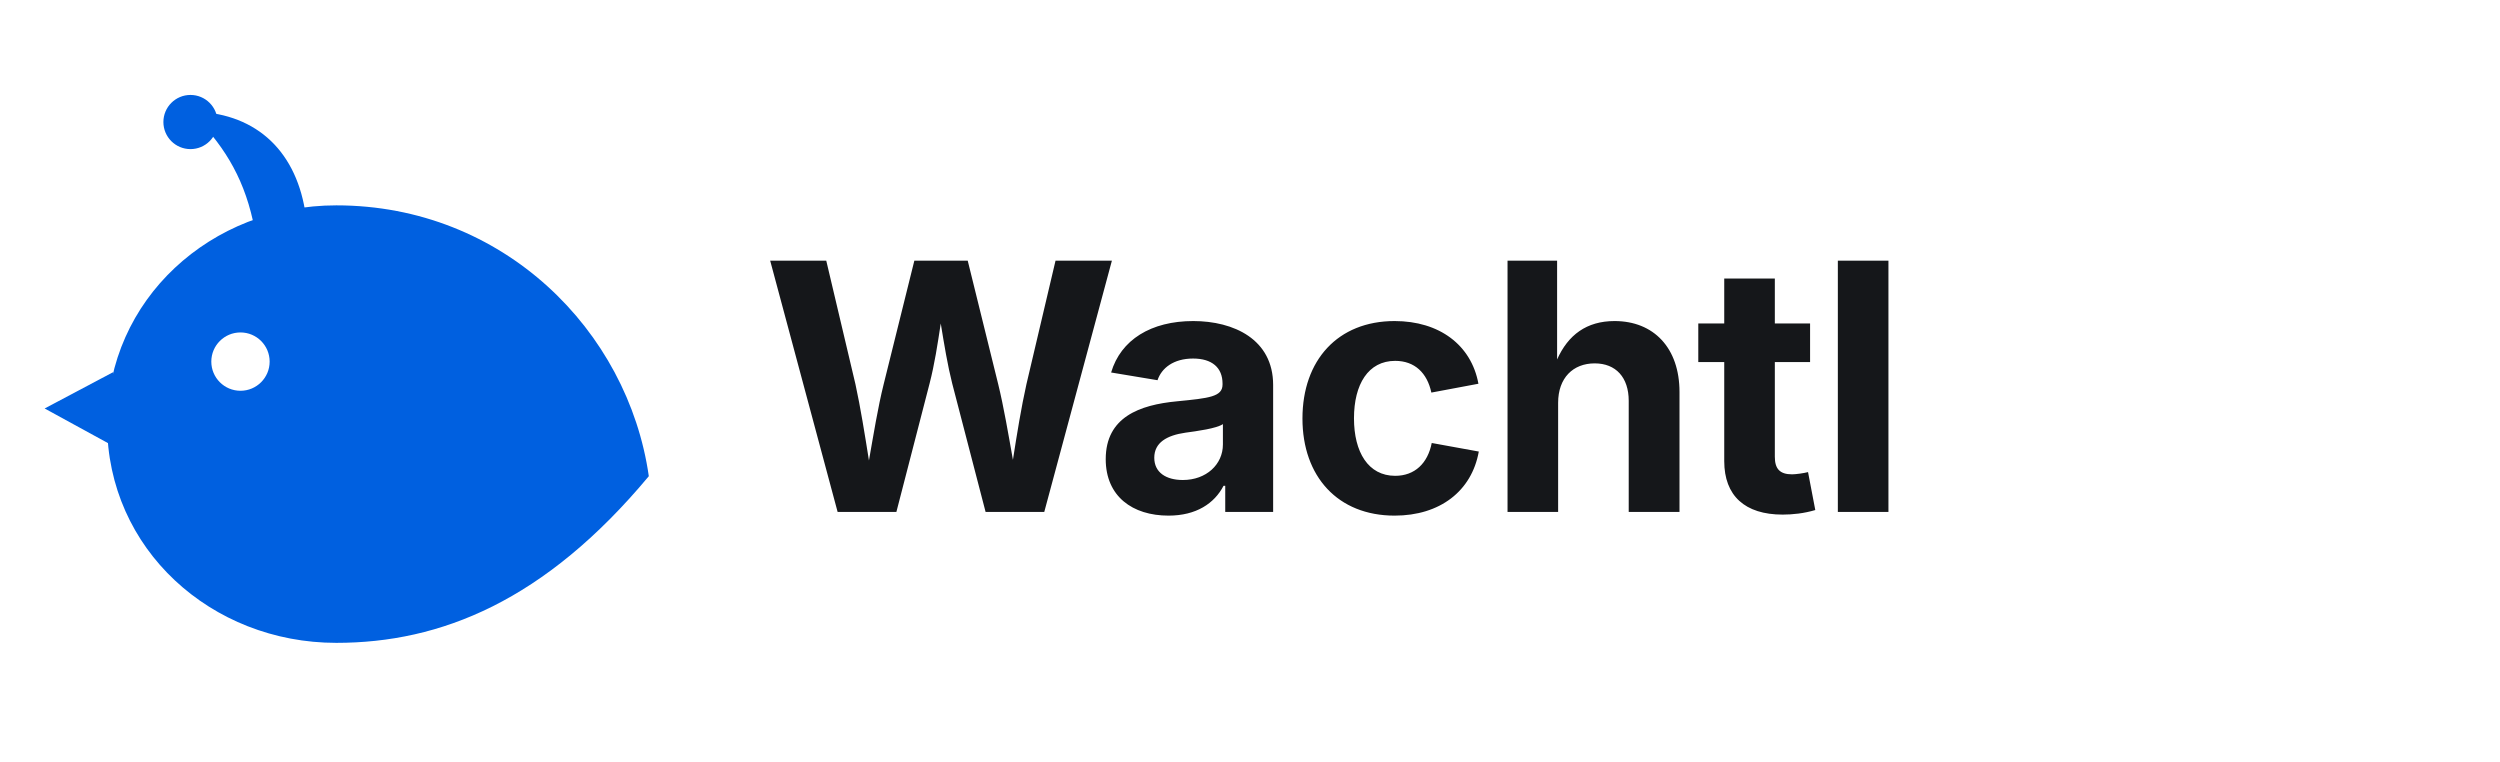
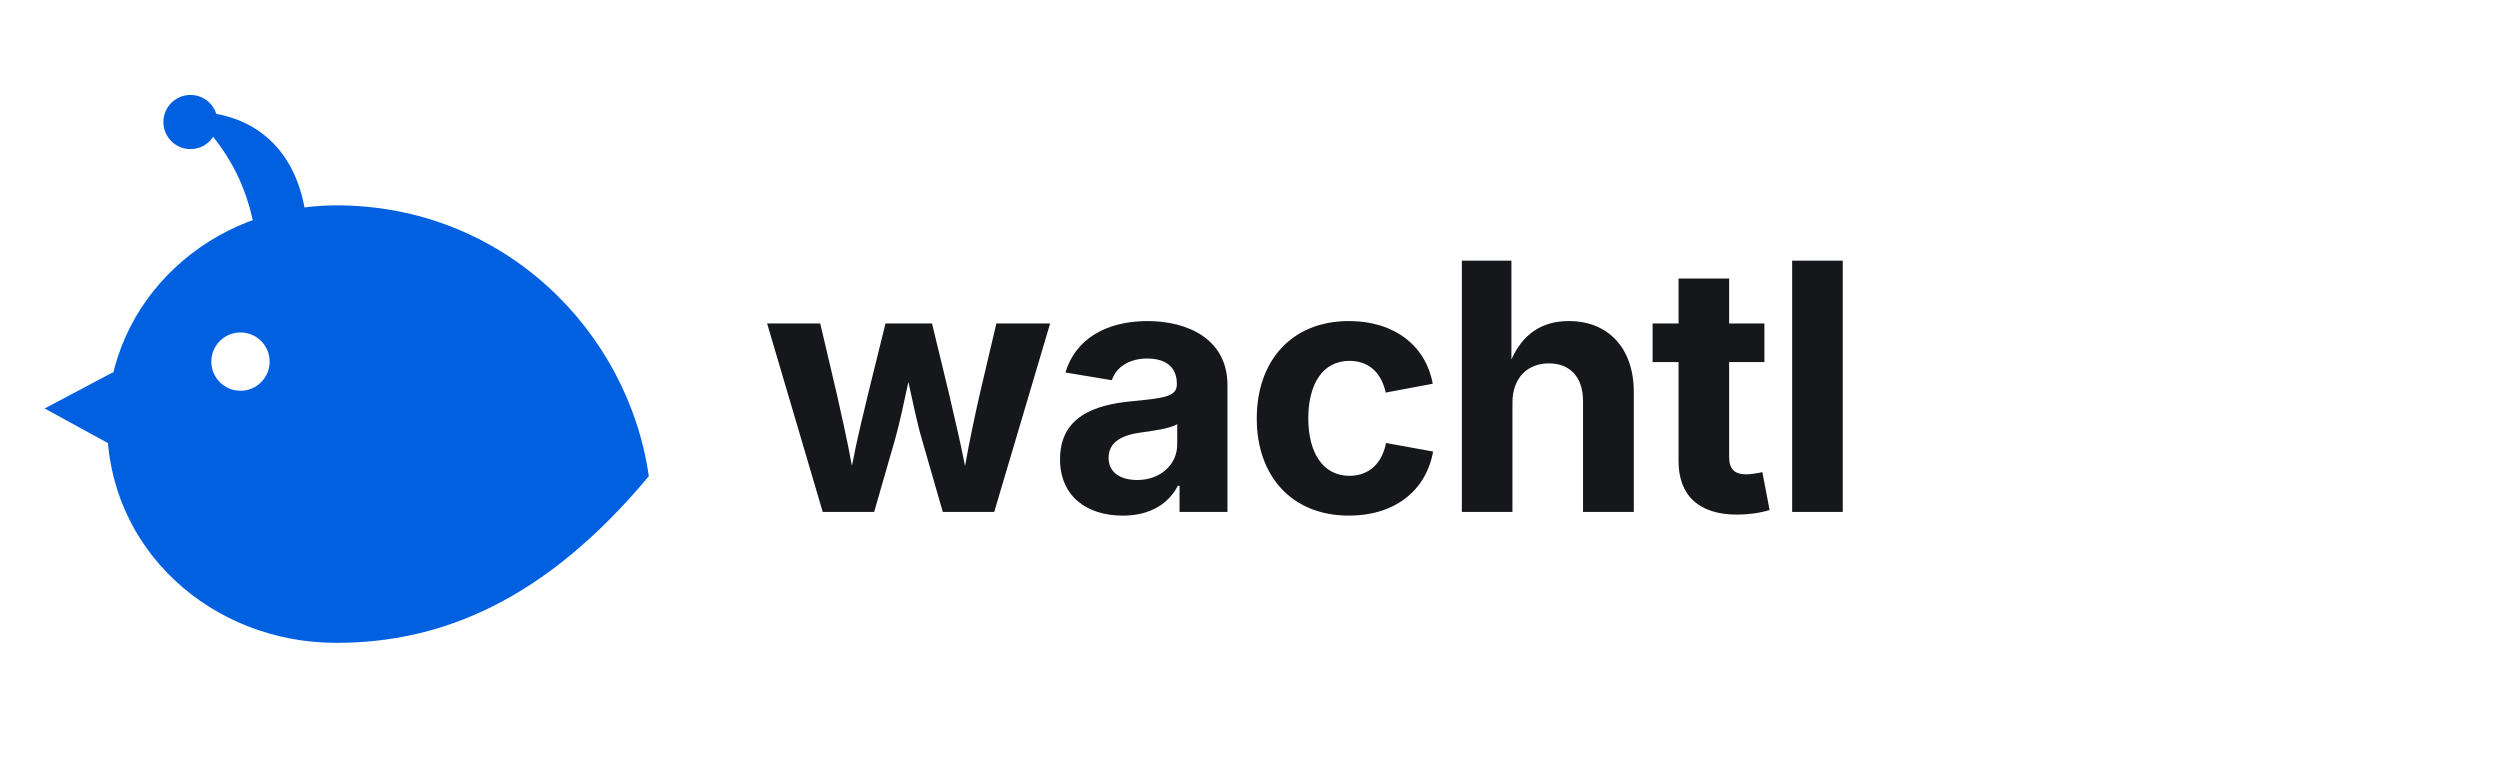
<svg xmlns="http://www.w3.org/2000/svg" viewBox="0 0 420 128">
  <g fill="#0060e0" transform="translate(4 10) scale(1.75)">
    <path d="M30 14 C46 14 58 26 60 40 C50 52 40 56 30 56 C18 56 8 47 8 35 C8 23 18 14 30 14Z M18 29a2.8 2.8 0 1 0 5.6 0a2.8 2.8 0 1 0 -5.6 0Z" />
    <path d="M8.6 30 L2 33.5 L8.4 37Z" />
    <path d="M27 14.5 C26 8.5 22 5 16 5 C19 8 21 11 22 15.5Z" />
    <circle cx="16" cy="6" r="2.6" />
  </g>
-   <text x="128" y="86" font-family="Inter, 'Segoe UI', Arial, sans-serif" font-size="58" font-weight="700" letter-spacing="-1" fill="#15171a">Wachtl</text>
+   <text x="128" y="86" font-family="Inter, 'Segoe UI', Arial, sans-serif" font-size="58" font-weight="700" letter-spacing="-1" fill="#15171a">wachtl</text>
</svg>
